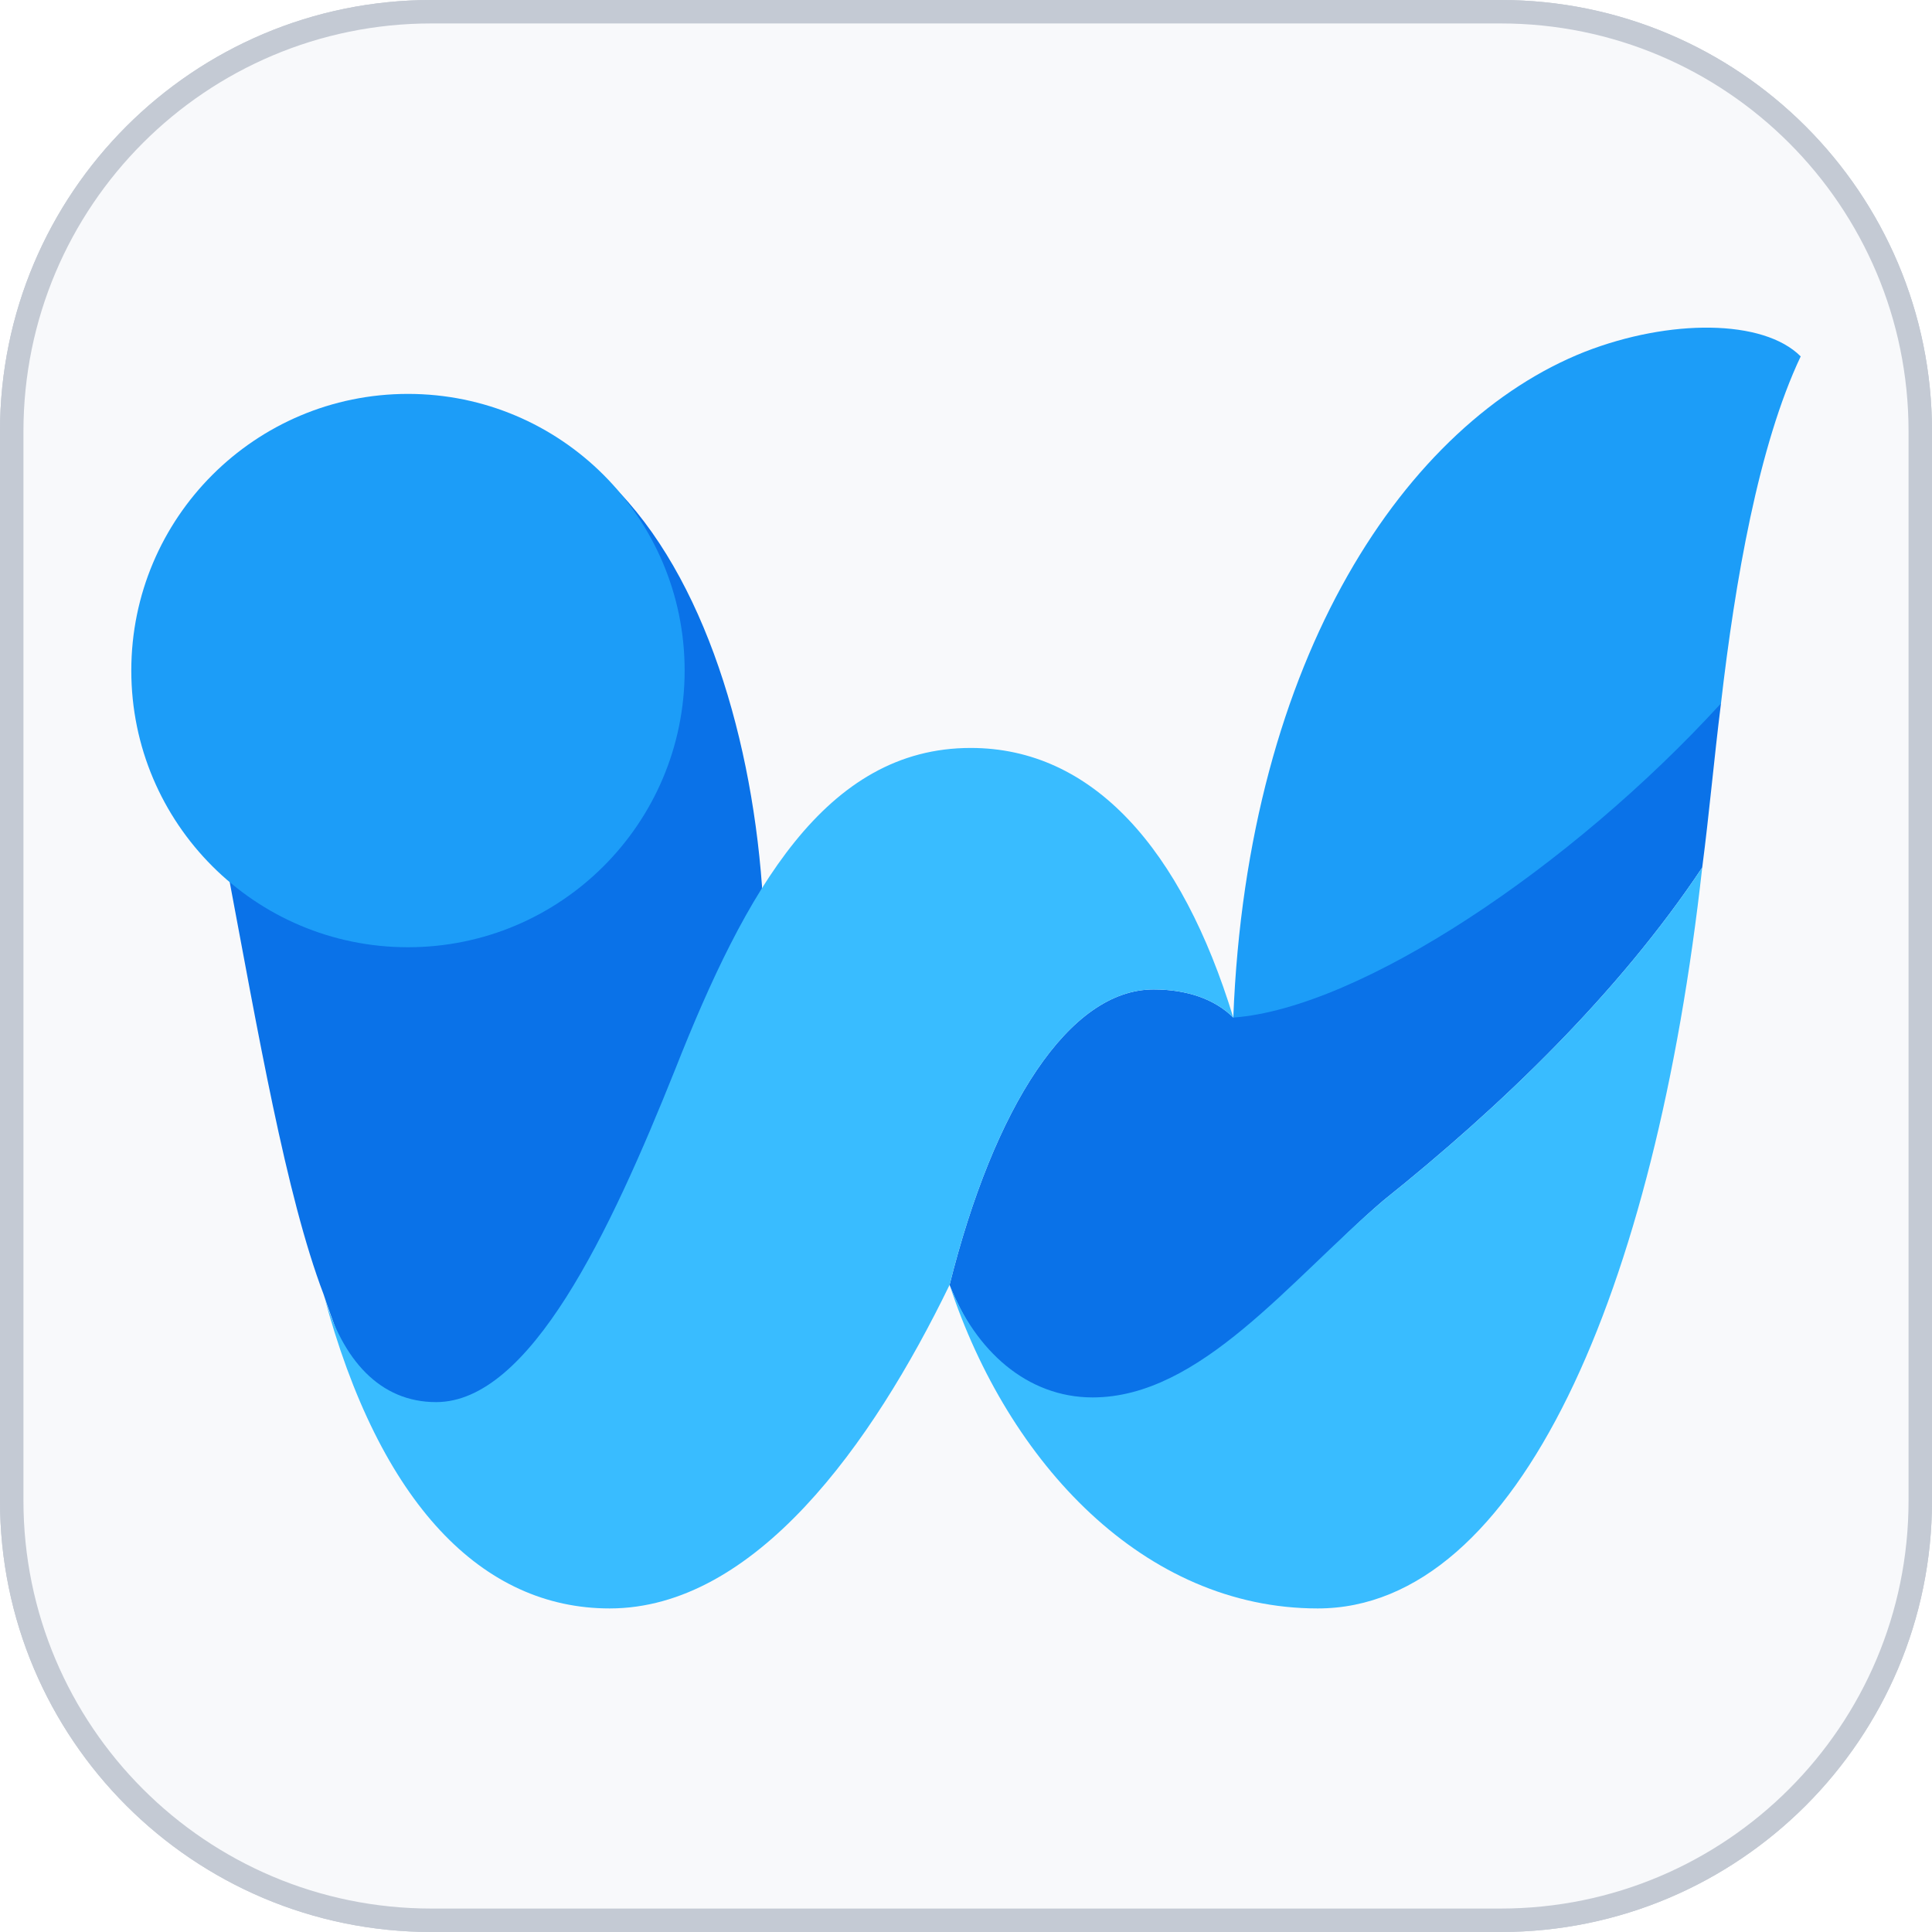
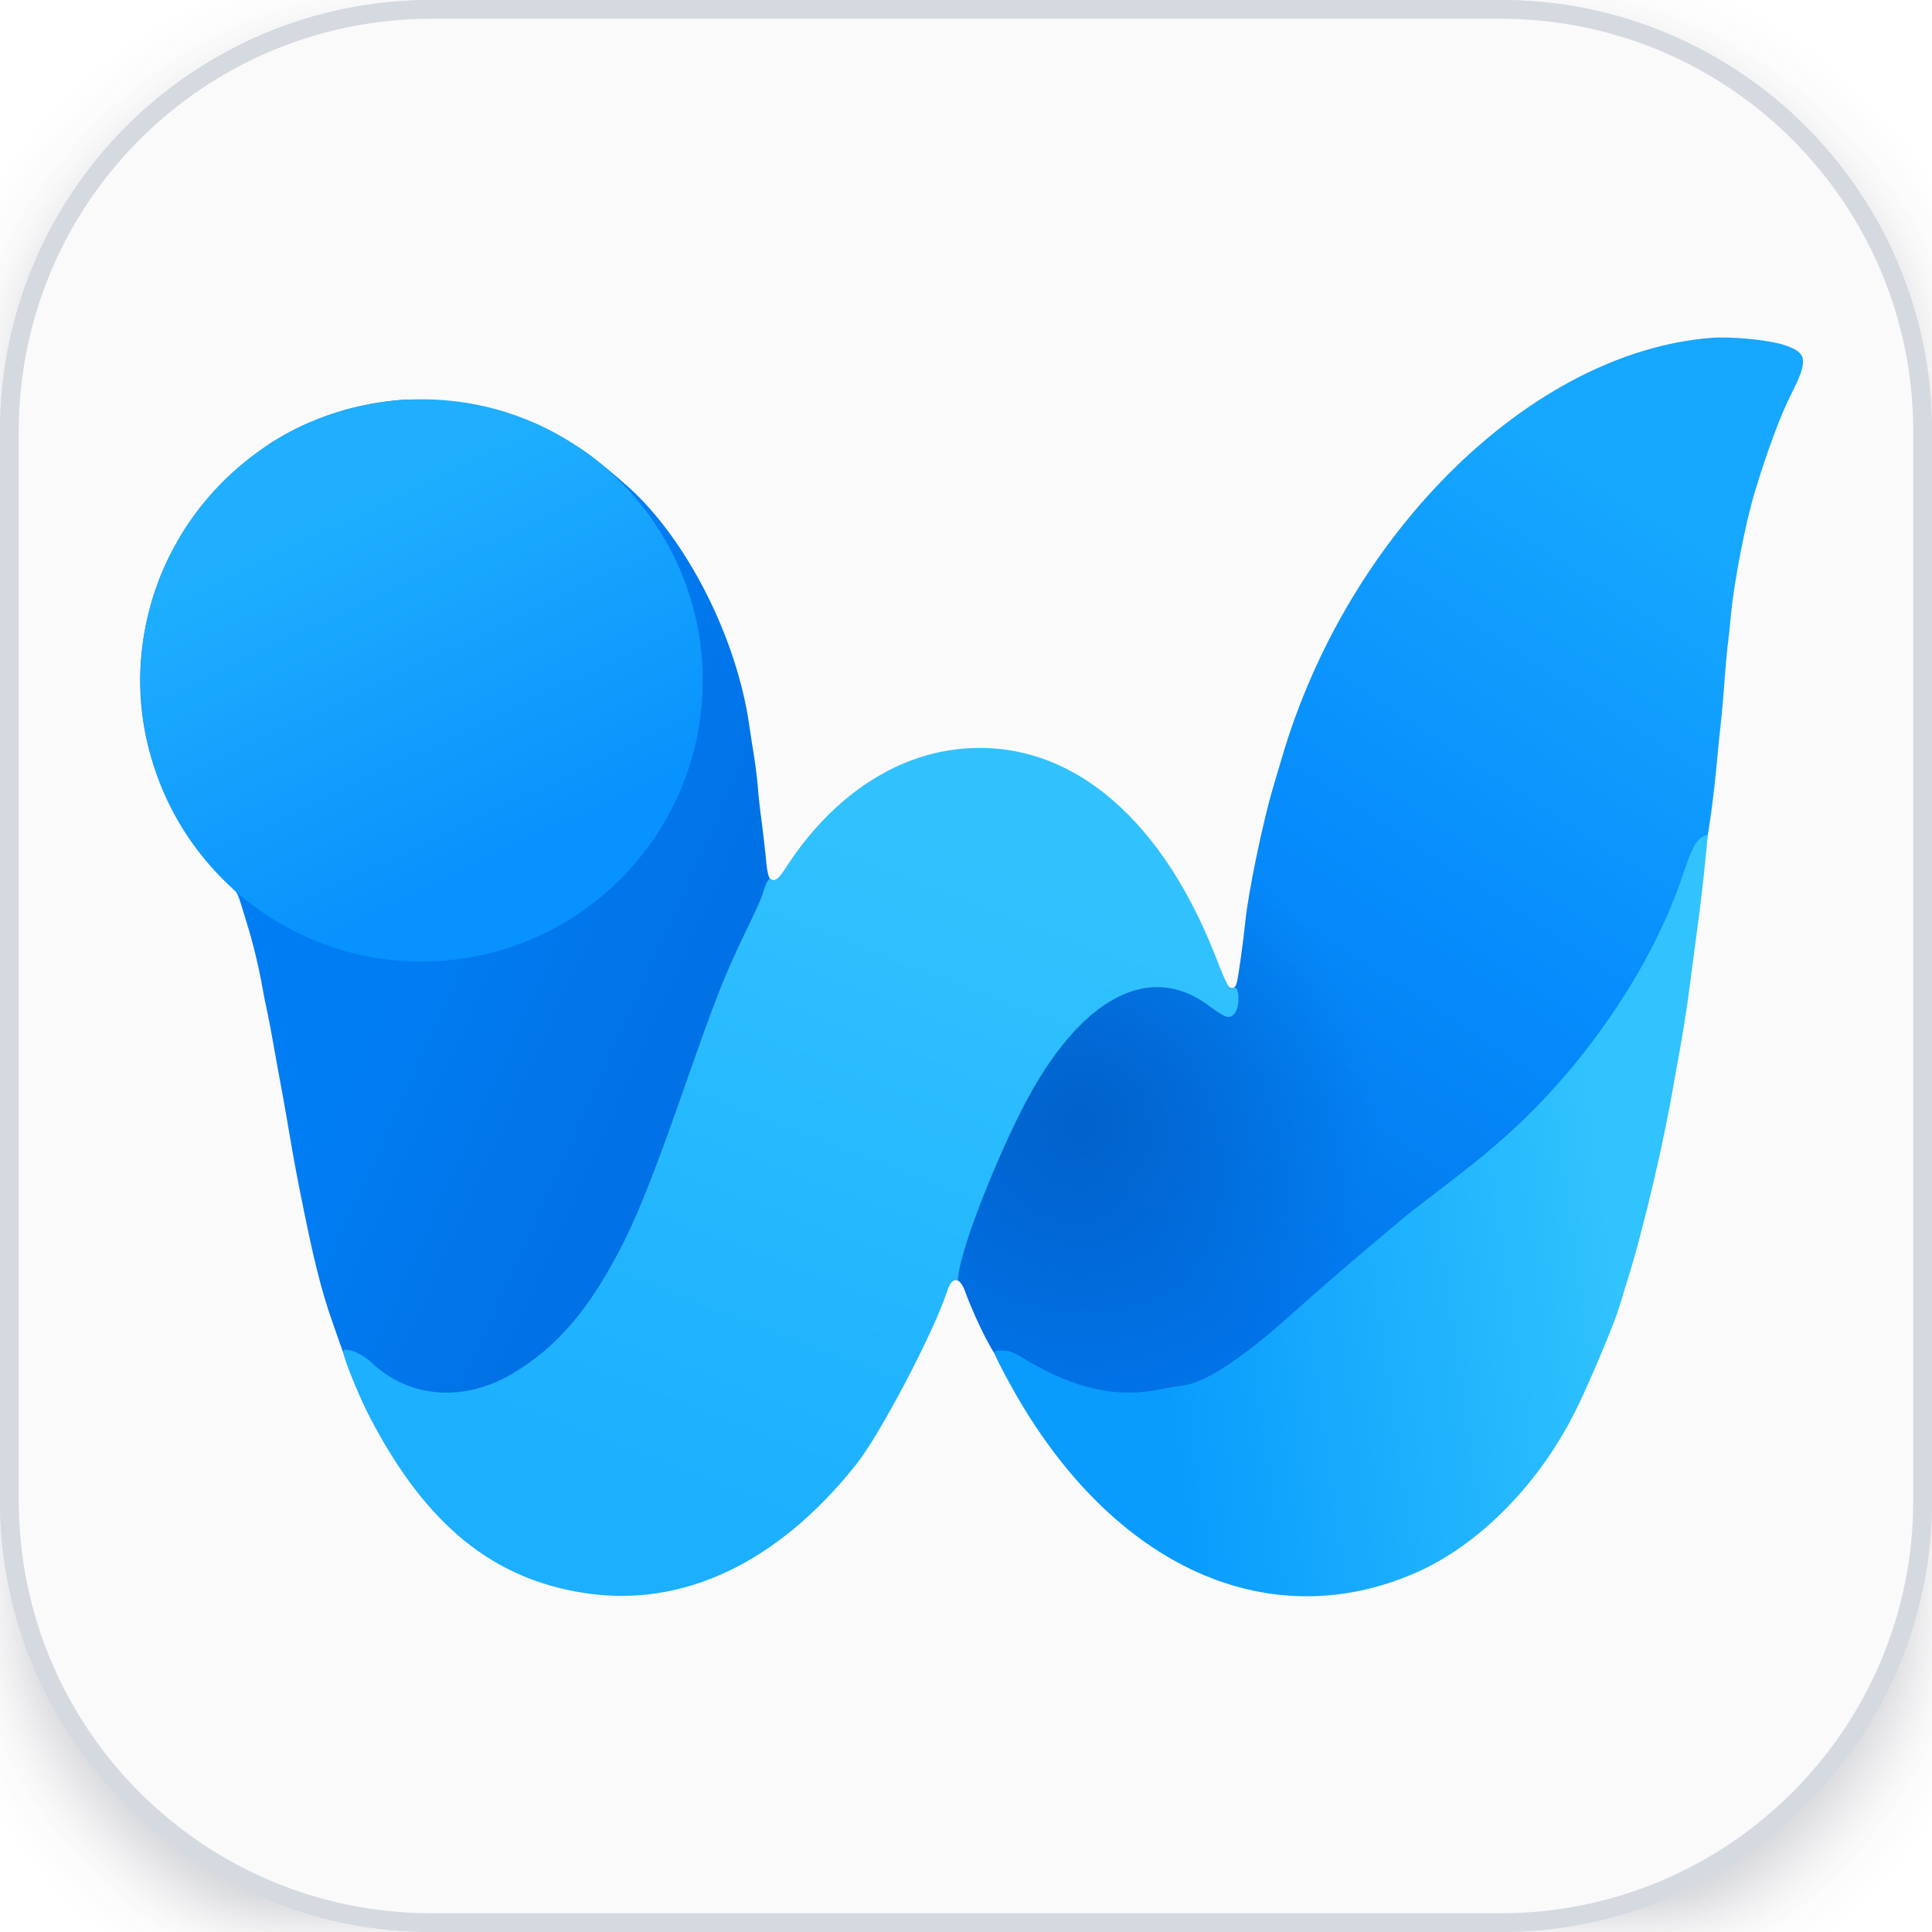
<svg xmlns="http://www.w3.org/2000/svg" width="40" height="40" viewBox="100 100 824 824" fill="none">
  <defs>
+     <linearGradient id="head" x1="314.8" y1="464.7" x2="244.0" y2="315.8" gradientUnits="userSpaceOnUse">
+       <stop offset="0" stop-color="#0892FD" />
+       <stop offset="1" stop-color="#1FAFFE" />
+     </linearGradient>
+     <linearGradient id="back" x1="350.6" y1="612.9" x2="245.7" y2="565.4" gradientUnits="userSpaceOnUse">
+       <stop offset="0" stop-color="#0172E5" />
+       <stop offset="1" stop-color="#017DF3" />
+     </linearGradient>
+     <linearGradient id="tail" x1="594.8" y1="642.1" x2="804.9" y2="318.8" gradientUnits="userSpaceOnUse">
+       <stop offset="0" stop-color="#0174E9" />
+       <stop offset="0.5" stop-color="#068CFC" />
+       <stop offset="1" stop-color="#16A7FE" />
+     </linearGradient>
+     <linearGradient id="ribbon" x1="389.0" y1="750.9" x2="502.5" y2="455.9" gradientUnits="userSpaceOnUse">
+       <stop offset="0" stop-color="#1BAFFE" />
+       <stop offset="1" stop-color="#31C2FE" />
+     </linearGradient>
+     <linearGradient id="rise" x1="597.1" y1="694.3" x2="793.0" y2="667.1" gradientUnits="userSpaceOnUse">
+       <stop offset="0" stop-color="#099CFD" />
+       <stop offset="1" stop-color="#30C3FD" />
+     </linearGradient>
+     <radialGradient id="fold" cx="561.1" cy="578.3" r="126.0" gradientUnits="userSpaceOnUse">
+       <stop offset="0" stop-color="#015EC7" stop-opacity=".9" />
+       <stop offset="1" stop-color="#015EC7" stop-opacity="0" />
+     </radialGradient>
    <linearGradient id="field" gradientUnits="userSpaceOnUse">
-       <stop stop-color="#F8F9FB" />
+       <stop stop-color="#FAFAFB" />
    </linearGradient>
    <linearGradient id="edge" gradientUnits="userSpaceOnUse">
-       <stop stop-color="#C4CAD4" />
+       <stop stop-color="#D5D9E0" />
    </linearGradient>
-     <linearGradient id="deep" gradientUnits="userSpaceOnUse">
-       <stop stop-color="#0A72E8" />
+     <linearGradient id="shade" gradientUnits="userSpaceOnUse">
+       <stop stop-color="#6B7280" />
    </linearGradient>
-     <linearGradient id="mid" gradientUnits="userSpaceOnUse">
-       <stop stop-color="#1C9DF8" />
+     <linearGradient id="solid" gradientUnits="userSpaceOnUse">
+       <stop stop-color="#0A78EE" />
    </linearGradient>
-     <linearGradient id="light" gradientUnits="userSpaceOnUse">
-       <stop stop-color="#39BCFF" />
-     </linearGradient>
+     <filter id="soft" x="-10%" y="-10%" width="120%" height="120%">
+       <feGaussianBlur stdDeviation="16" />
+     </filter>
  </defs>
+   <rect x="100" y="114" width="824" height="824" rx="184" fill="url(#shade)" fill-opacity=".34" filter="url(#soft)" />
  <rect x="100" y="100" width="824" height="824" rx="184" fill="url(#field)" />
-   <rect x="102" y="102" width="820" height="820" rx="182" stroke="url(#edge)" stroke-width="4" />
-   <rect x="105" y="105" width="814" height="814" rx="179" stroke="url(#edge)" stroke-width="10" />
-   <path d="M300 300L357 303C398 340 420 410 425 478L420 600L320 770C280 750 254 700 238 652C222 610 210 540 197 471Z" fill="url(#deep)" />
-   <circle cx="274" cy="386" r="118" fill="url(#mid)" />
-   <path d="M505 648C524 572 556 522 592 522C606 522 618 526 626 534L680 470L800 400L834 400C831 424 829 447 826 470C790 524 740 572 690 612C650 646 612 700 566 700C538 700 516 676 505 648Z" fill="url(#deep)" />
-   <path d="M868 252C852 236 812 236 776 250C700 280 632 380 626 534C680 530 770 470 834 400C840 348 850 290 868 252Z" fill="url(#mid)" />
-   <path d="M505 648C530 724 588 786 662 786C748 786 806 650 826 470C790 524 740 572 690 612C650 646 612 696 566 696C538 696 516 676 505 648Z" fill="url(#light)" />
-   <path d="M238 652C262 742 306 786 360 786C422 786 472 716 505 648C524 572 556 522 592 522C606 522 618 526 626 534C604 462 566 419 514 419C452 419 418 480 388 556C360 626 326 698 286 698C262 698 246 680 238 652Z" fill="url(#light)" />
+   <rect x="101.5" y="101.5" width="821" height="821" rx="182.5" stroke="url(#edge)" stroke-width="3" />
+   <rect x="104" y="104" width="816" height="816" rx="180" stroke="url(#edge)" stroke-width="8" />
+   <path d="M267.5 270.9C245.5 273.3 224.1 281.6 208.5 294C204.6 297.1 204.4 297.5 206.6 298.2C208.5 298.9 209.8 298.4 213.2 295.9C228.7 284.7 256.5 274.5 270.5 275C273.9 275.2 275.7 274.1 276.4 271.8C276.8 270.3 274.9 270.1 267.5 270.9ZM345.1 290.3C344.7 290.9 344.7 292.9 345.1 294C345.3 294.5 346.8 296 348.6 297.3C351.5 299.4 352.7 299.9 353.9 299.7C354.1 299.7 354.2 300 354.2 300.5C354.2 300.9 357.2 304.3 361.3 308.4C397 344.2 405.8 396.2 383.8 441.1C351.2 507.8 265.4 527 207.5 480.5C203.7 477.5 202.9 477.1 200.9 477.3C198.6 477.6 198.3 478.2 199.9 479.6C201.4 481 201.5 481.3 204.9 492.5C207.8 501.8 210.1 511.3 211.5 518.8C212.1 522.2 212.9 526.6 213.4 528.7C213.9 530.8 214.7 535.1 215.3 538.2C215.9 541.4 217.3 549.1 218.4 555.4C219.6 561.6 221.2 570.6 222 575.2C225.3 594.6 226.2 599.3 227.8 607.4C233.5 636.2 236.9 650 241.7 663.6C247.6 680.6 247.4 680.1 248.7 680.3C251.3 680.5 252 680.9 255.5 684.2C283.3 710.3 326.6 698.6 354.6 657.3C365.9 640.7 372.1 628.4 381.8 603.4C386.9 590.4 388.6 585.8 395.9 564.9C409.3 526.5 412.9 517.4 422 498.9C424.8 493.2 427.9 486.2 428.9 483.4C429.9 480.7 431 477.6 431.3 476.7C432.1 474.7 432 474.5 430.8 475.2C428.3 476.5 427.3 474.2 426.6 465.5C426.3 462.3 425.5 455.7 424.9 450.7C424.2 445.7 423.4 438.8 423.2 435.4C422.9 432.1 422.2 426 421.5 421.9C420.8 417.8 420 412.3 419.6 409.6C414.3 372.2 393.1 330.3 368.1 307.8C356.9 297.8 345.8 289.3 345.1 290.3ZM185.5 316.4C161.3 347 153.5 387.9 165 424.6C166.3 428.7 166.2 428.5 167.4 427.7C169.3 426.5 169.3 424.9 167.8 418.9C160.3 389.7 165 357.1 180.4 331.5C181.6 329.5 182.6 327.4 182.6 326.7C182.6 325.8 182.9 325.5 183.5 325.3C186 324.7 189.9 317.7 189.1 315.3C188.4 313.2 188 313.3 185.5 316.4Z" fill="url(#back)" />
+   <path d="M829.9 244.1C753.5 250 674.9 326.8 646.7 423.3C645.4 427.7 643.7 433.5 642.9 436.1C638.6 450.6 632.3 480.9 631.1 493.4C630.3 501.3 628.1 517.5 627.4 519.5C626.8 521.5 625.6 522 624.1 520.9C622.6 519.8 622.4 520.4 623.5 523.2C624.1 525.1 624.3 528 623.7 528.9C623.4 529.3 622.4 528.7 618.8 526.1C589.1 503.7 555.7 522.3 529.9 575.7C513.6 609.3 498.5 654 505.9 646.7C507.8 644.8 510 646.3 511.6 650.7C516.5 664.1 524.8 680.1 526.8 680.2C529.6 680.2 530 680.4 534 682.8C556.2 696 577.1 700.9 594.4 696.8C596.4 696.3 599.8 695.8 601.9 695.5C615 694.2 629.8 685.1 653.7 663.6C663.4 654.8 677.6 642.5 688.3 633.6C693.3 629.4 698.9 624.7 700.8 623.1C702.7 621.5 707.3 617.9 711 615C731.3 599.6 733.8 597.5 743.2 589.4C778.1 558.8 807.8 515.6 821.3 475.7C824.6 465.9 825.7 463 827.1 461.5C828.1 460.4 830.9 440.1 832.2 425.7C832.7 420.5 833.4 412.8 833.9 408.6C834.4 404.4 834.9 398.1 835.2 394.6C835.7 386.9 836.7 375.8 837.3 371.6C837.5 369.8 838 365.3 838.3 361.6C839.7 347.6 844.4 323.4 848.1 310.9C853.4 293.2 859.4 277 864 268C871.4 253.4 870.9 250.3 860.5 247C854.2 245 838.1 243.4 829.9 244.1Z" fill="url(#tail)" />
+   <path d="M829.9 244.1C753.5 250 674.9 326.8 646.7 423.3C645.4 427.7 643.7 433.5 642.9 436.1C638.6 450.6 632.3 480.9 631.1 493.4C630.3 501.3 628.1 517.5 627.4 519.5C626.8 521.5 625.6 522 624.1 520.9C622.6 519.8 622.4 520.4 623.5 523.2C624.1 525.1 624.3 528 623.7 528.9C623.4 529.3 622.4 528.7 618.8 526.1C589.1 503.7 555.7 522.3 529.9 575.7C513.6 609.3 498.5 654 505.9 646.7C507.8 644.8 510 646.3 511.6 650.7C516.5 664.1 524.8 680.1 526.8 680.2C529.6 680.2 530 680.4 534 682.8C556.2 696 577.1 700.9 594.4 696.8C596.4 696.3 599.8 695.8 601.9 695.5C615 694.2 629.8 685.1 653.7 663.6C663.4 654.8 677.6 642.5 688.3 633.6C693.3 629.4 698.9 624.7 700.8 623.1C702.7 621.5 707.3 617.9 711 615C731.3 599.6 733.8 597.5 743.2 589.4C778.1 558.8 807.8 515.6 821.3 475.7C824.6 465.9 825.7 463 827.1 461.5C828.1 460.4 830.9 440.1 832.2 425.7C832.7 420.5 833.4 412.8 833.9 408.6C834.4 404.4 834.9 398.1 835.2 394.6C835.7 386.9 836.7 375.8 837.3 371.6C837.5 369.8 838 365.3 838.3 361.6C839.7 347.6 844.4 323.4 848.1 310.9C853.4 293.2 859.4 277 864 268C871.4 253.4 870.9 250.3 860.5 247C854.2 245 838.1 243.4 829.9 244.1Z" fill="url(#fold)" />
+   <path d="M826.5 456.7C823.2 458.5 821.7 461.3 817.4 474.1C804.2 513.2 774.9 556 740.6 586C731.3 594.1 728.8 596.1 708.5 611.7C704.8 614.5 700.2 618.1 698.3 619.7C696.4 621.3 690.8 626 685.8 630.2C675.1 639.2 660.9 651.5 651.2 660.2C629.7 679.5 613.9 689.9 604.1 691C601.9 691.2 598 691.9 595.3 692.5C576.5 696.4 558.5 692.5 537.3 679.8C531.9 676.5 530.4 676 527.4 676C523 676 522.9 675.5 529.1 687.2C571.3 766.6 639.3 799.1 704 770.7C731.3 758.7 757.3 732.1 772.8 700C778.7 687.9 788.7 663.9 790.5 657.8C790.9 656.5 792.4 651.5 793.9 646.7C800.8 624.9 809.9 586.2 814.2 560.2C814.6 558 815.4 553.8 815.9 550.9C817.3 543.5 819.8 527.9 820.8 519.6C821.3 515.8 822.3 507.9 823.1 502.1C824.8 489.5 826.5 476.3 827.3 467C827.7 463.2 828.1 459.3 828.2 458.2C828.5 456 828.2 455.7 826.5 456.7Z" fill="url(#rise)" />
+   <path d="M506.3 419.8C479 423.6 453.8 441.4 435.4 469.7C431.9 475.1 430.6 476.1 428.9 475C427.8 474.3 426.6 476.5 425.1 481.8C424.7 483.2 421.9 489.3 418.9 495.5C409 516 405.6 524.6 392.1 563.2C379.7 598.6 372.9 615.9 366.2 629.4C352.2 657.4 338 674.3 318.8 685.7C298 698.2 274.4 696.4 258.3 681C254.1 677 246.4 674.1 246.4 676.5C246.4 679.2 253.6 696.9 258.7 706.3C282.3 750.7 310.4 773.4 349.1 779.4C391 785.9 431.5 766.8 465 724.8C475.3 711.9 497.8 669.1 503.8 651.2C505 647.4 506.5 645.5 507.8 645.8C508.2 645.9 508.6 646 508.6 645.9C508.6 637 520 605.9 533.5 577.9C557.9 527.3 588.9 508.8 615.8 529.1C622.5 534.1 624.3 534.7 626.4 532.5C629 529.7 628.7 520 626.1 521.3C624.3 522.3 623.6 521.1 618 506.8C593.6 445.3 552.7 413.4 506.3 419.8Z" fill="url(#ribbon)" />
+   <circle cx="279.8" cy="390.2" r="119.9" fill="url(#head)" />
</svg>
